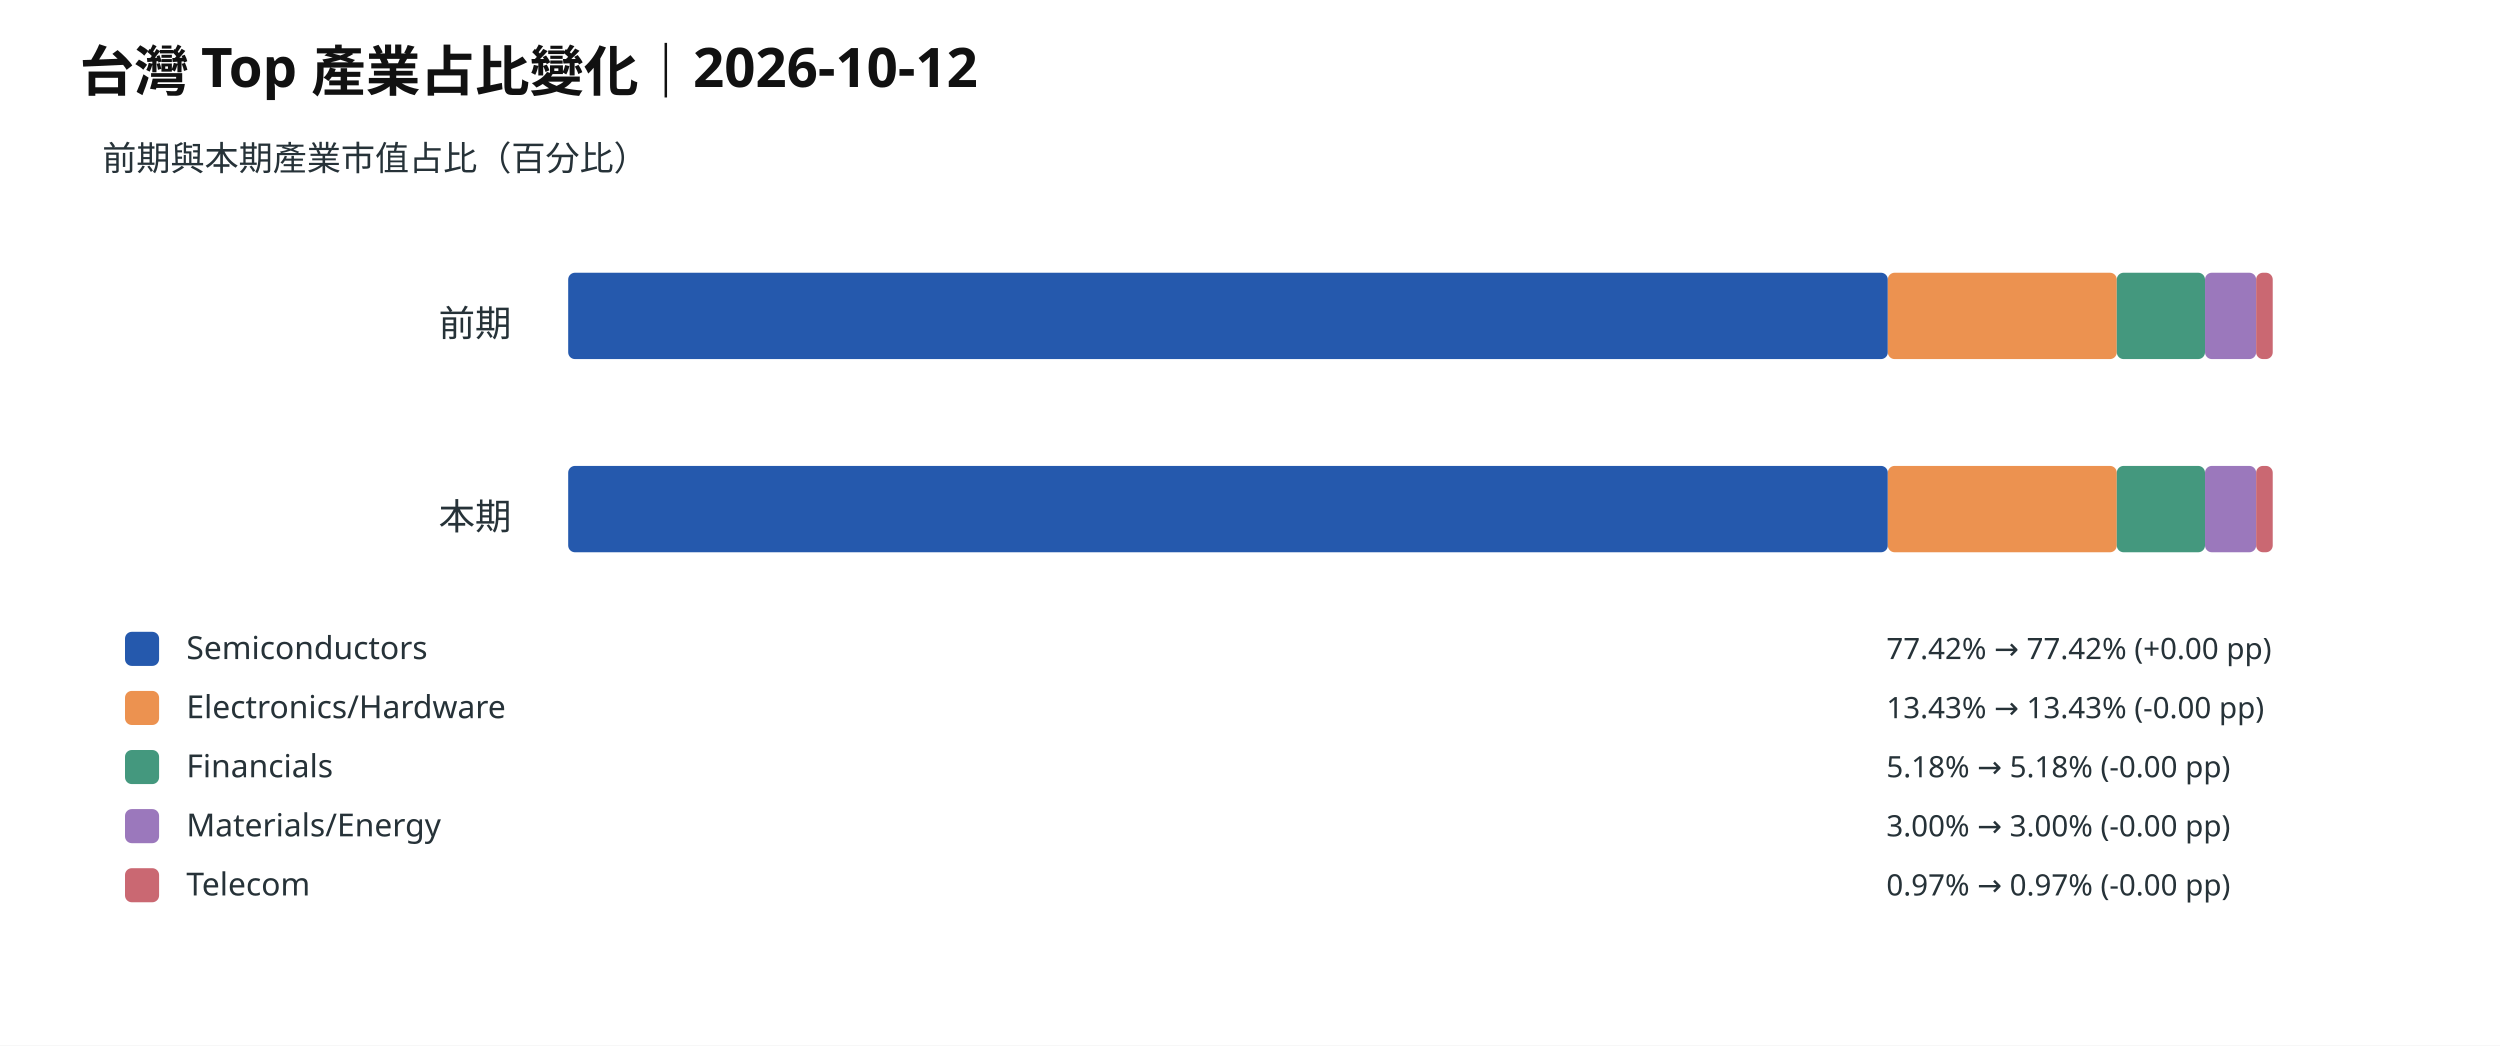
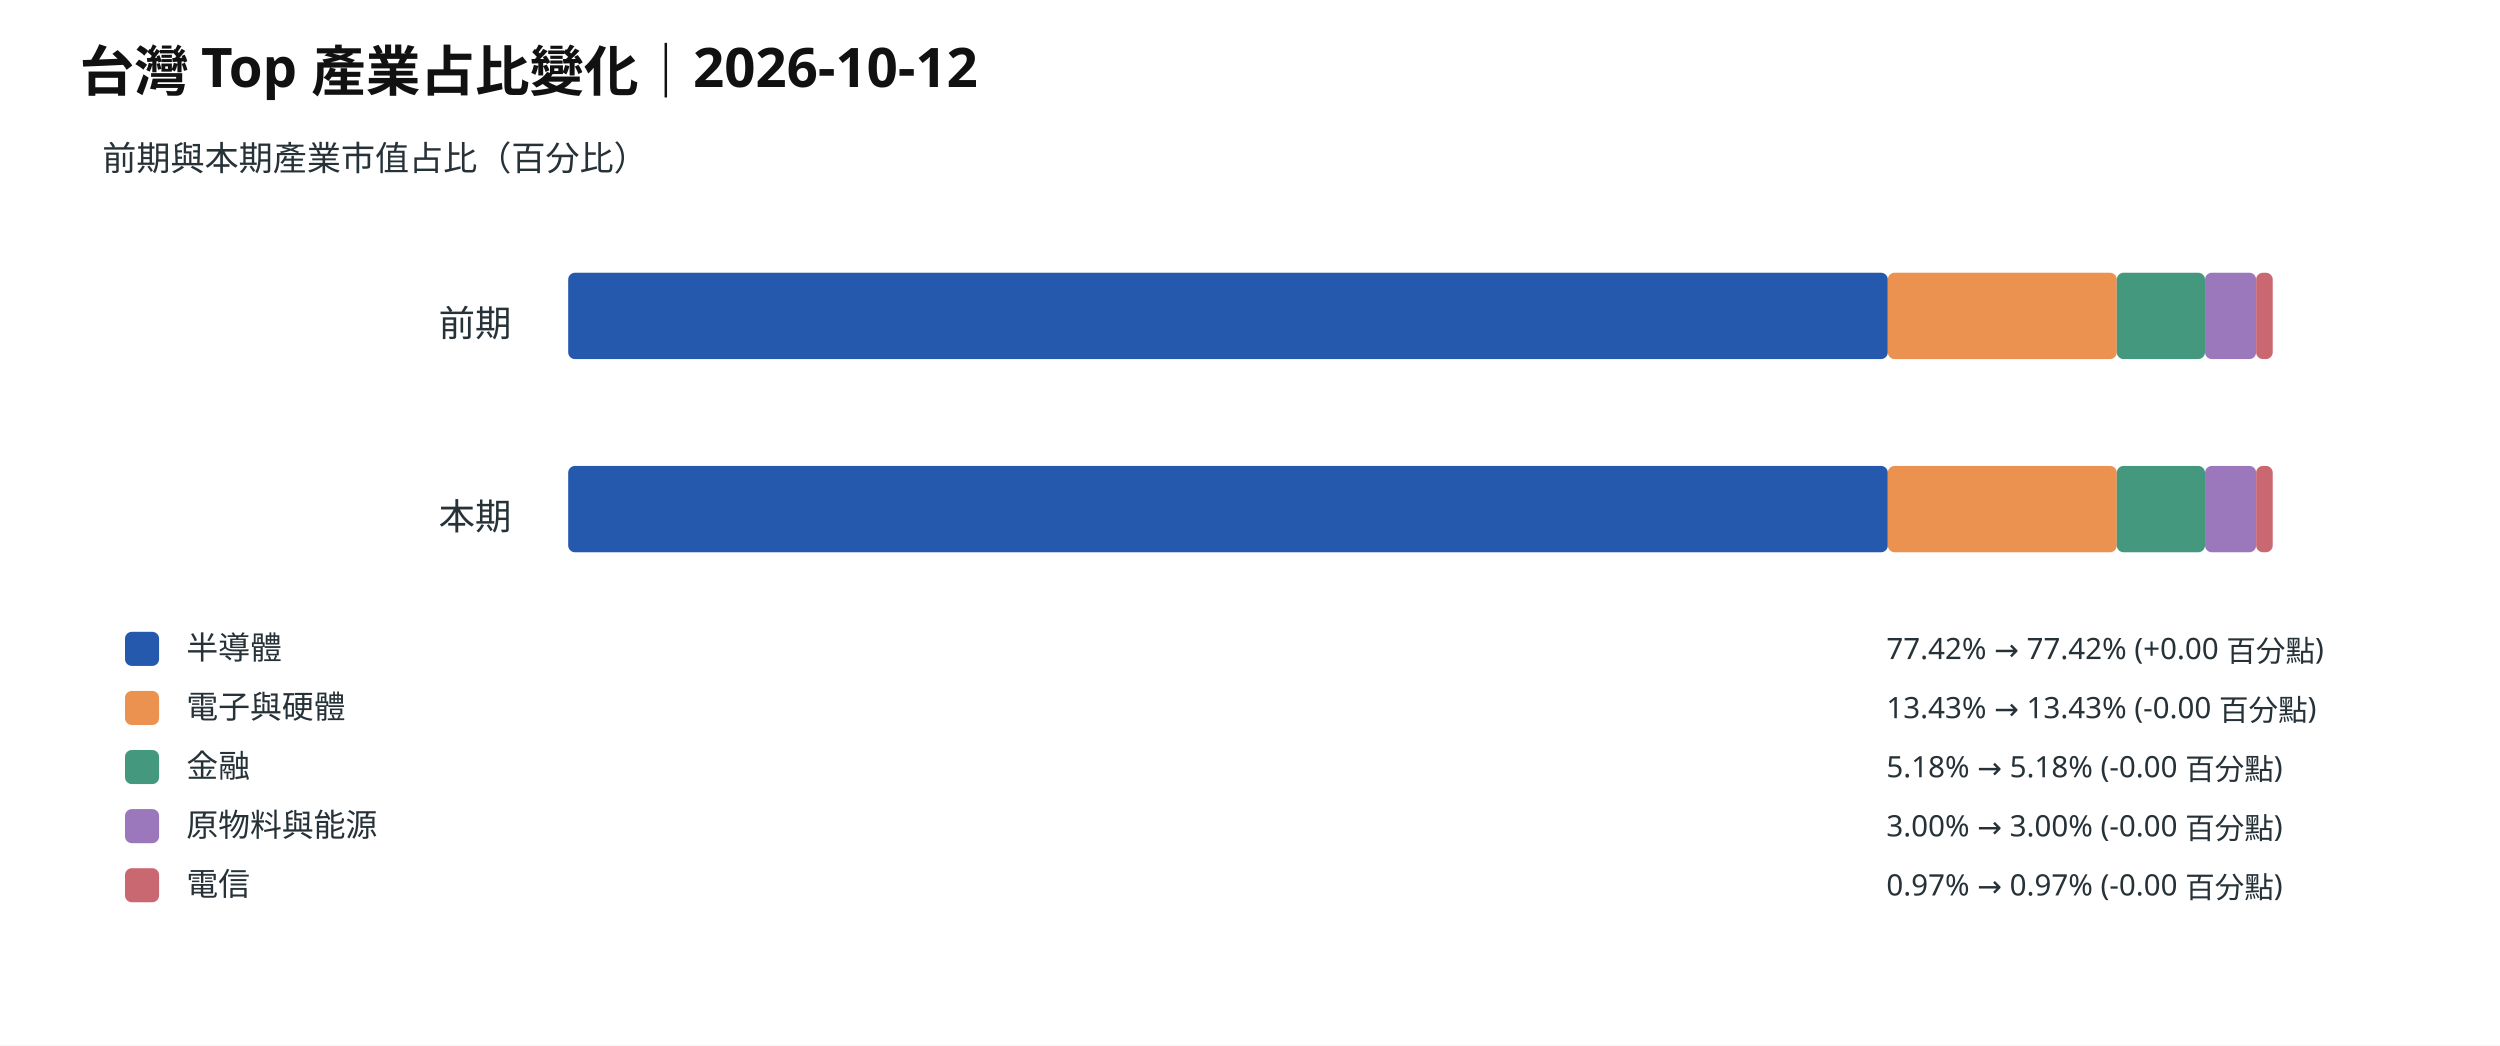
<svg xmlns="http://www.w3.org/2000/svg" viewBox="0 0 1100 460" role="img" aria-label="台灣 Top 產業占比變化｜2026-10-12">
  <rect width="1100" height="460" fill="white" />
  <text x="35" y="40" font-family="sans-serif" font-size="24" font-weight="700" fill="#111">台灣 Top 產業占比變化｜2026-10-12</text>
  <text x="45" y="75" font-family="sans-serif" font-size="15" fill="#263238" text-anchor="start">前期與本期產業市值占比（百分比）</text>
  <text x="225" y="148" font-family="sans-serif" font-size="16" fill="#263238" text-anchor="end">前期</text>
  <rect x="250" y="120" width="580.64" height="38" rx="3" fill="#2559ad" />
  <rect x="830.638" y="120" width="100.75" height="38" rx="3" fill="#ec9250" />
  <rect x="931.387" y="120" width="38.82" height="38" rx="3" fill="#44987e" />
  <rect x="970.205" y="120" width="22.50" height="38" rx="3" fill="#9b78bc" />
  <rect x="992.702" y="120" width="7.30" height="38" rx="3" fill="#ca6872" />
  <text x="225" y="233" font-family="sans-serif" font-size="16" fill="#263238" text-anchor="end">本期</text>
  <rect x="250" y="205" width="580.64" height="38" rx="3" fill="#2559ad" />
  <rect x="830.644" y="205" width="100.75" height="38" rx="3" fill="#ec9250" />
  <rect x="931.389" y="205" width="38.82" height="38" rx="3" fill="#44987e" />
  <rect x="970.206" y="205" width="22.50" height="38" rx="3" fill="#9b78bc" />
  <rect x="992.702" y="205" width="7.30" height="38" rx="3" fill="#ca6872" />
  <rect x="55" y="278" width="15.00" height="15" rx="3" fill="#2559ad" />
-   <text x="82" y="290" font-family="sans-serif" font-size="14" fill="#263238" text-anchor="start">Semiconductors</text>
-   <text x="830" y="290" font-family="sans-serif" font-size="13" fill="#263238" text-anchor="start">77.42% → 77.42% (+0.00 pp)</text>
+   <text x="82" y="290" font-family="sans-serif" font-size="14" fill="#263238" text-anchor="start">半導體</text>
+   <text x="830" y="290" font-family="sans-serif" font-size="13" fill="#263238" text-anchor="start">77.42% → 77.42% (+0.00 百分點)</text>
  <rect x="55" y="304" width="15.00" height="15" rx="3" fill="#ec9250" />
-   <text x="82" y="316" font-family="sans-serif" font-size="14" fill="#263238" text-anchor="start">Electronics/Hardware</text>
-   <text x="830" y="316" font-family="sans-serif" font-size="13" fill="#263238" text-anchor="start">13.43% → 13.43% (-0.00 pp)</text>
+   <text x="82" y="316" font-family="sans-serif" font-size="14" fill="#263238" text-anchor="start">電子與硬體</text>
+   <text x="830" y="316" font-family="sans-serif" font-size="13" fill="#263238" text-anchor="start">13.43% → 13.43% (-0.00 百分點)</text>
  <rect x="55" y="330" width="15.00" height="15" rx="3" fill="#44987e" />
-   <text x="82" y="342" font-family="sans-serif" font-size="14" fill="#263238" text-anchor="start">Financials</text>
-   <text x="830" y="342" font-family="sans-serif" font-size="13" fill="#263238" text-anchor="start">5.18% → 5.18% (-0.00 pp)</text>
+   <text x="82" y="342" font-family="sans-serif" font-size="14" fill="#263238" text-anchor="start">金融</text>
+   <text x="830" y="342" font-family="sans-serif" font-size="13" fill="#263238" text-anchor="start">5.18% → 5.18% (-0.00 百分點)</text>
  <rect x="55" y="356" width="15.00" height="15" rx="3" fill="#9b78bc" />
-   <text x="82" y="368" font-family="sans-serif" font-size="14" fill="#263238" text-anchor="start">Materials/Energy</text>
-   <text x="830" y="368" font-family="sans-serif" font-size="13" fill="#263238" text-anchor="start">3.00% → 3.00% (-0.00 pp)</text>
+   <text x="82" y="368" font-family="sans-serif" font-size="14" fill="#263238" text-anchor="start">原物料與能源</text>
+   <text x="830" y="368" font-family="sans-serif" font-size="13" fill="#263238" text-anchor="start">3.00% → 3.00% (-0.00 百分點)</text>
  <rect x="55" y="382" width="15.00" height="15" rx="3" fill="#ca6872" />
-   <text x="82" y="394" font-family="sans-serif" font-size="14" fill="#263238" text-anchor="start">Telecom</text>
-   <text x="830" y="394" font-family="sans-serif" font-size="13" fill="#263238" text-anchor="start">0.97% → 0.97% (-0.00 pp)</text>
+   <text x="82" y="394" font-family="sans-serif" font-size="14" fill="#263238" text-anchor="start">電信</text>
+   <text x="830" y="394" font-family="sans-serif" font-size="13" fill="#263238" text-anchor="start">0.97% → 0.97% (-0.00 百分點)</text>
</svg>
